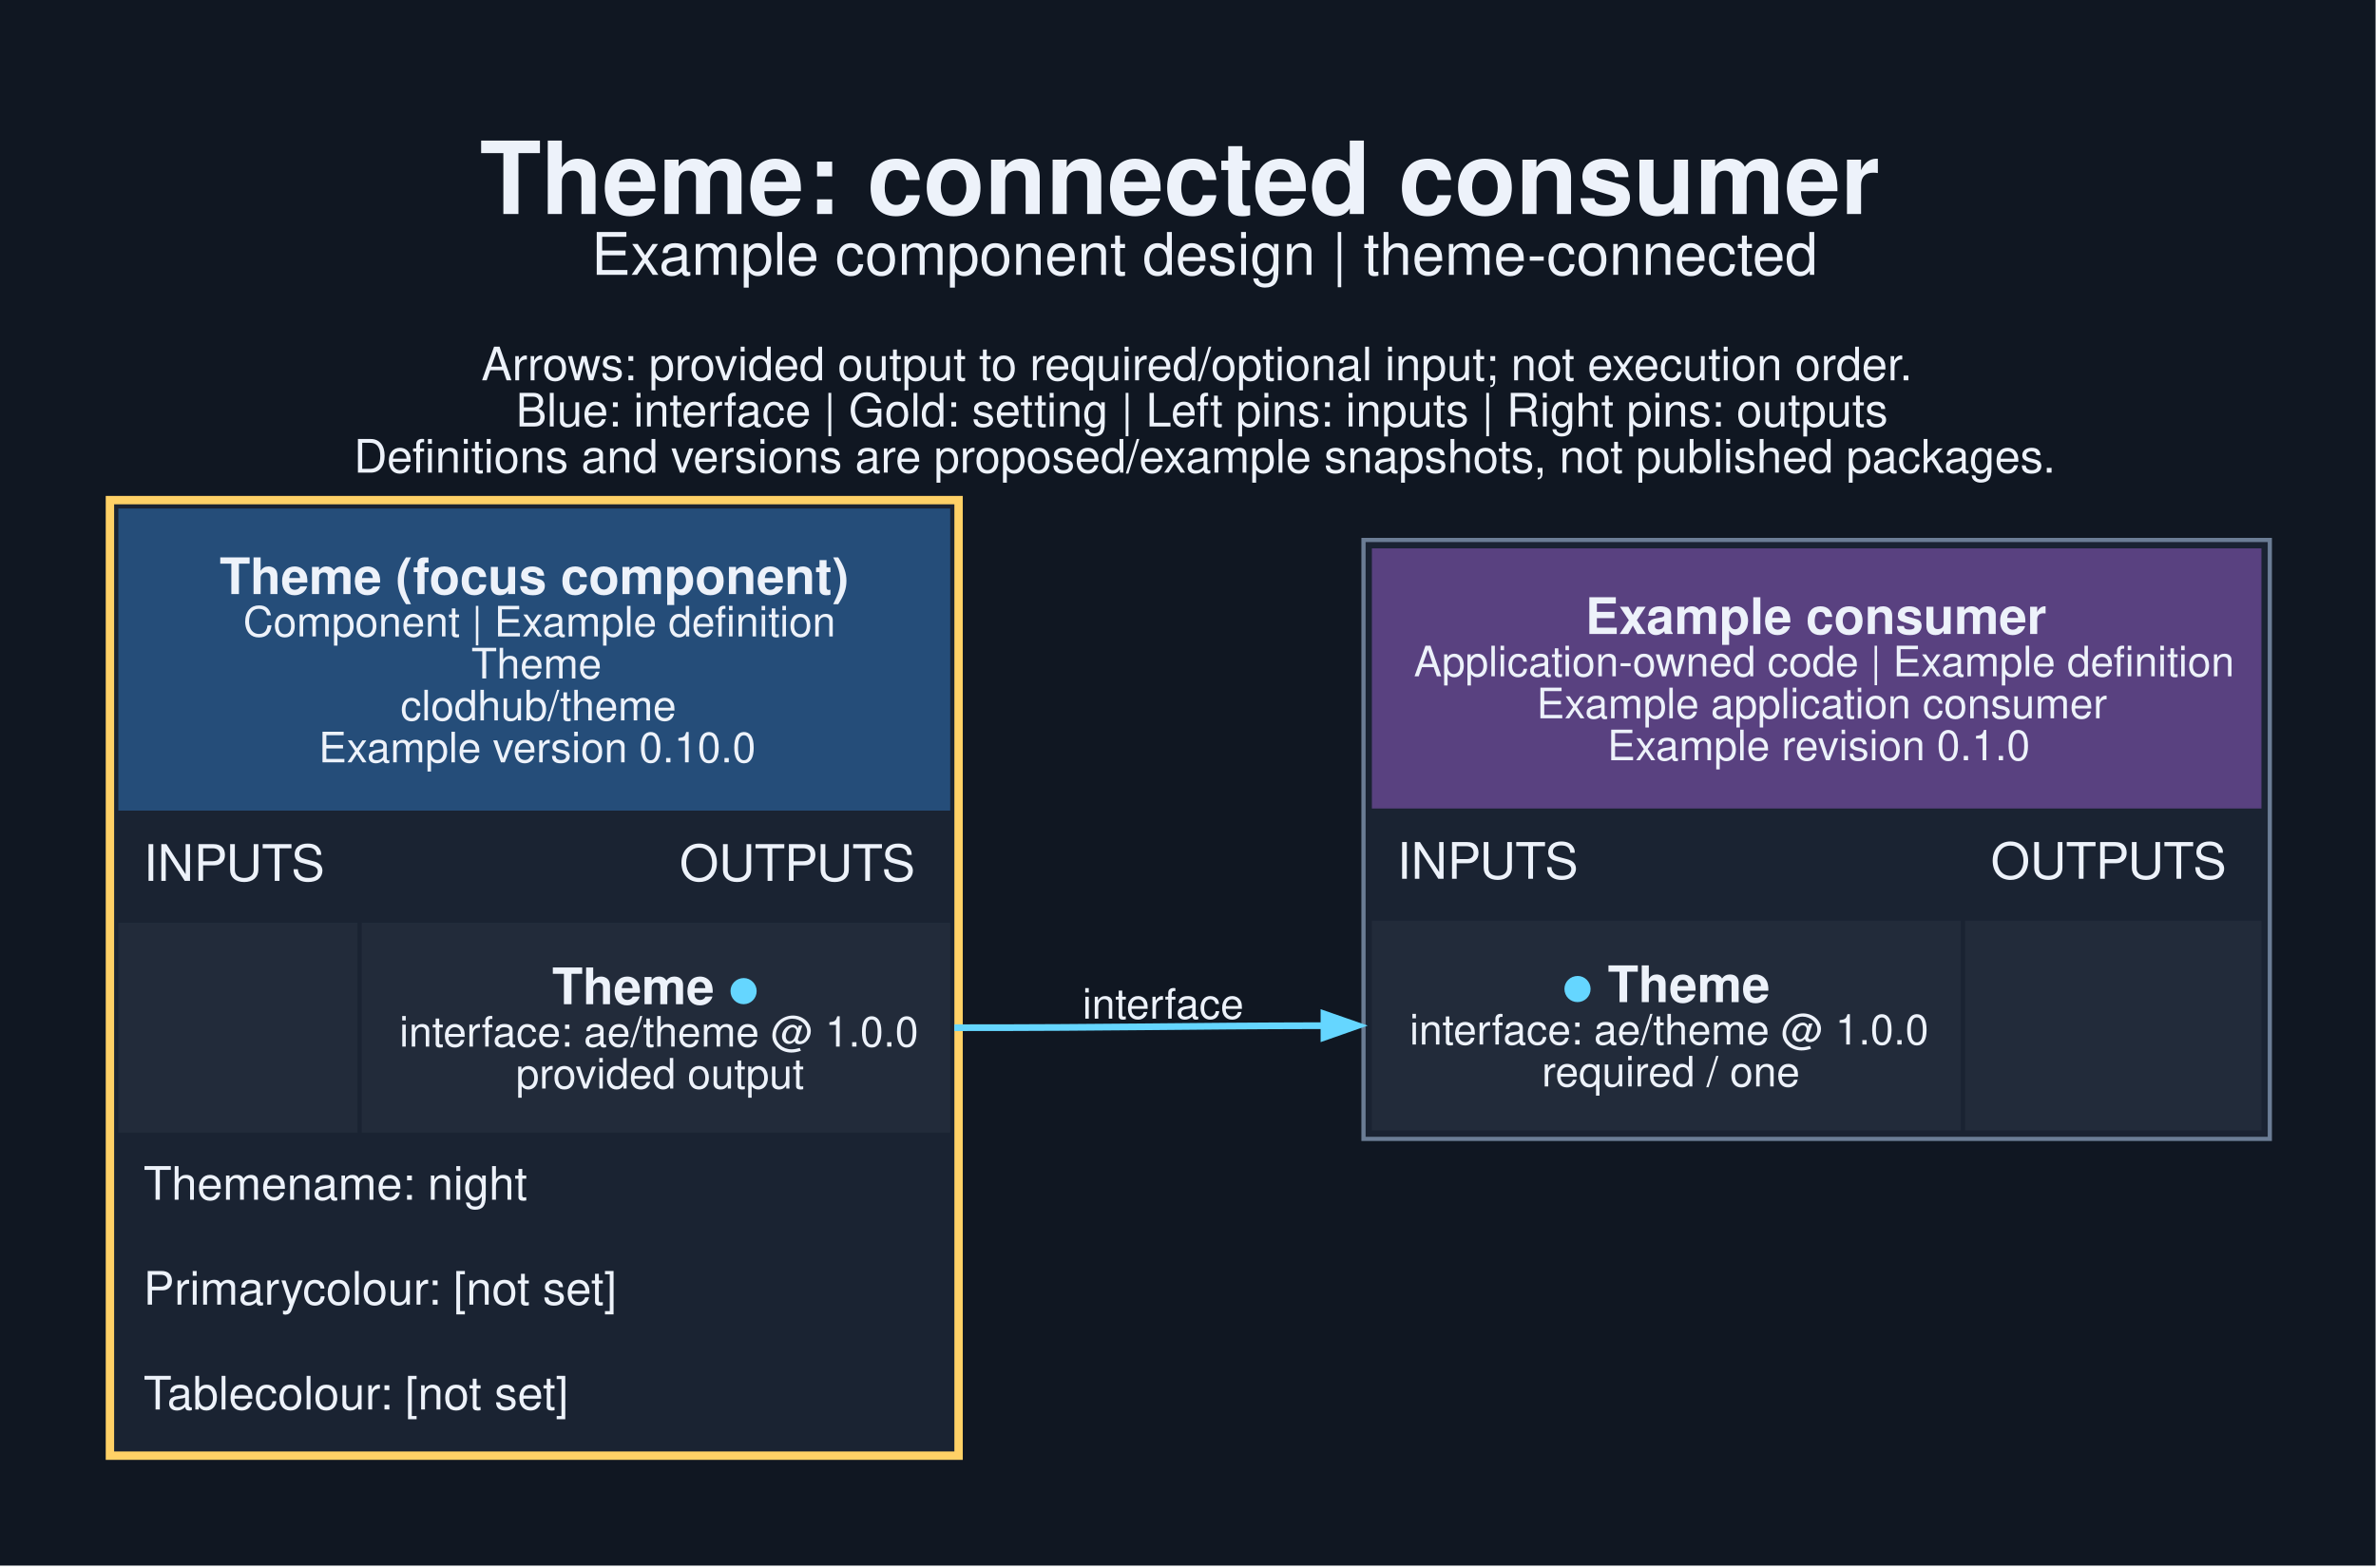
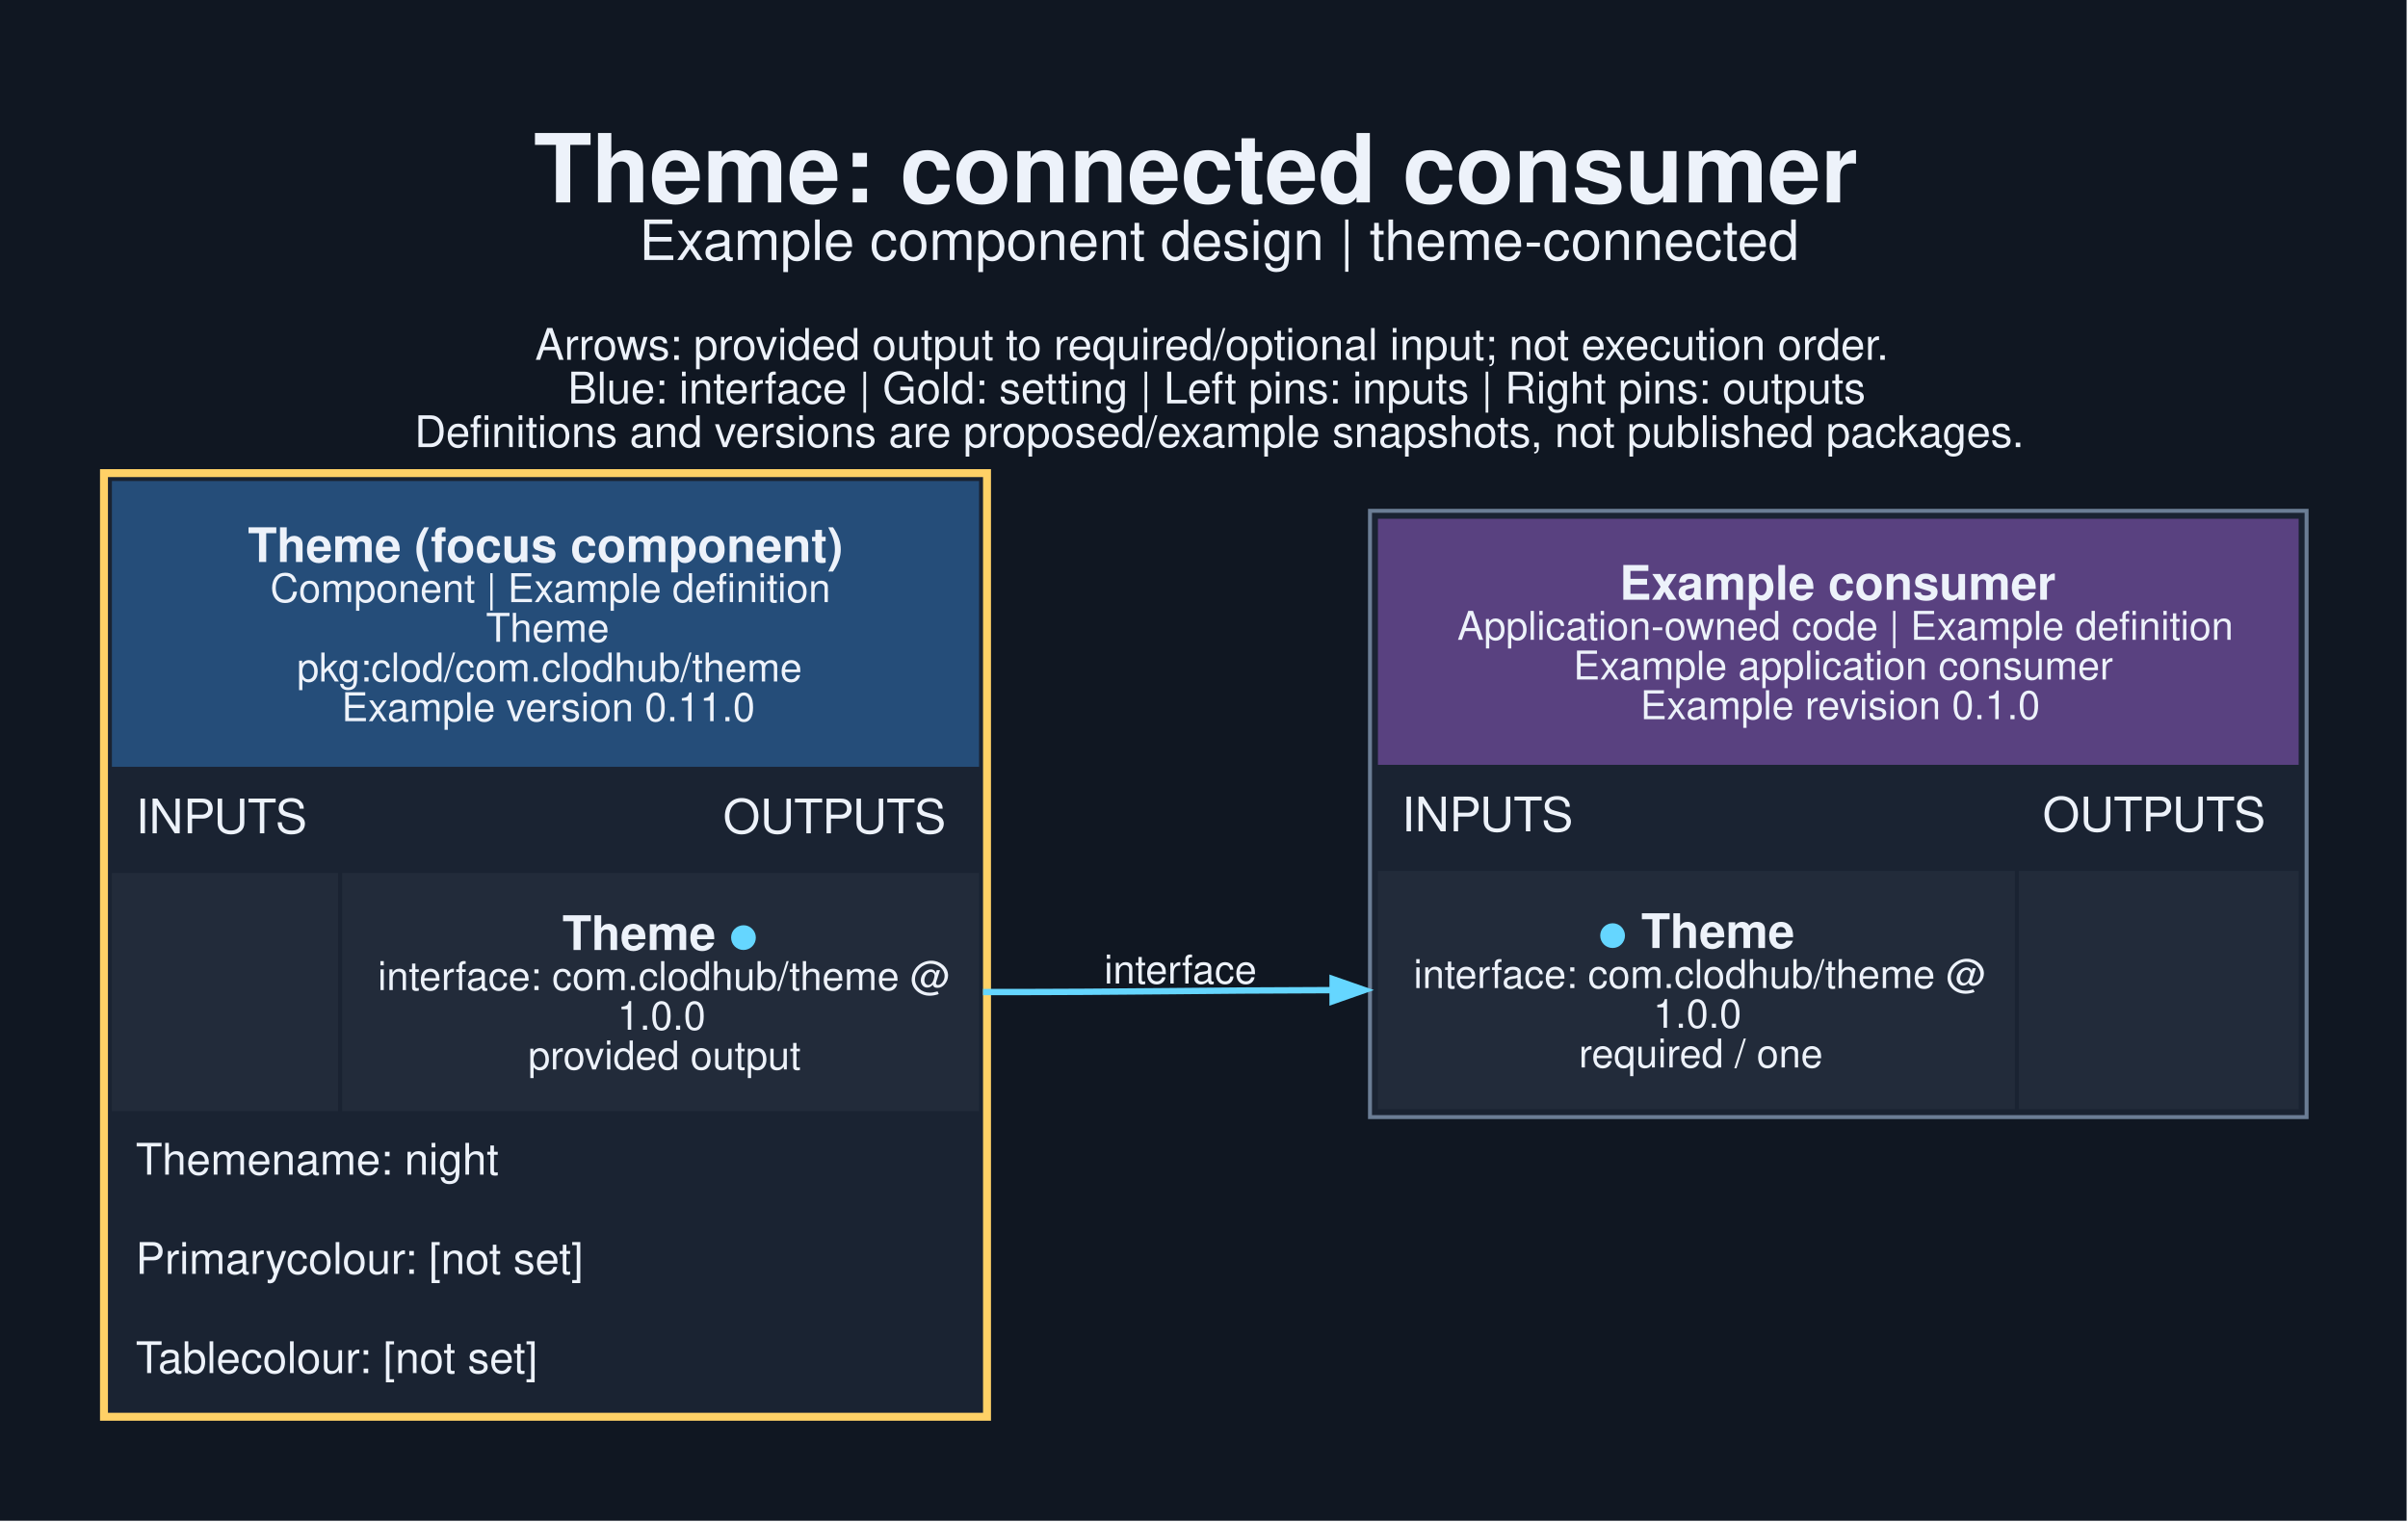
- <svg xmlns="http://www.w3.org/2000/svg" width="755pt" height="498pt" viewBox="0.00 0.00 755.00 498.00">
-   <g id="graph0" class="graph" transform="scale(1.33333 1.33333) rotate(0) translate(25.2 347.95)">
-     <polygon fill="#101722" stroke="none" points="-25.2,25.2 -25.2,-347.95 540.95,-347.95 540.95,25.2 -25.2,25.2" />
-     <text xml:space="preserve" text-anchor="start" x="89.12" y="-296.95" font-family="Helvetica,sans-Serif" font-weight="bold" font-size="24.00" fill="#edf2fa">Theme: connected consumer</text>
-     <text xml:space="preserve" text-anchor="start" x="115.75" y="-282.45" font-family="Helvetica,sans-Serif" font-size="14.00" fill="#edf2fa">Example component design | theme-connected</text>
-     <text xml:space="preserve" text-anchor="start" x="89.5" y="-257.3" font-family="Helvetica,sans-Serif" font-size="11.00" fill="#edf2fa">Arrows: provided output to required/optional input; not execution order.</text>
-     <text xml:space="preserve" text-anchor="start" x="97.75" y="-246.3" font-family="Helvetica,sans-Serif" font-size="11.00" fill="#edf2fa">Blue: interface | Gold: setting | Left pins: inputs | Right pins: outputs</text>
-     <text xml:space="preserve" text-anchor="start" x="59.12" y="-235.3" font-family="Helvetica,sans-Serif" font-size="11.00" fill="#edf2fa">Definitions and versions are proposed/example snapshots, not published packages.</text>
+ <svg xmlns="http://www.w3.org/2000/svg" width="809pt" height="511pt" viewBox="0.00 0.00 809.00 511.00">
+   <g id="graph0" class="graph" transform="scale(1.33333 1.33333) rotate(0) translate(25.2 357.95)">
+     <polygon fill="#101722" stroke="none" points="-25.2,25.2 -25.2,-357.95 581.2,-357.95 581.2,25.2 -25.2,25.2" />
+     <text xml:space="preserve" text-anchor="start" x="109.25" y="-306.95" font-family="Helvetica,sans-Serif" font-weight="bold" font-size="24.00" fill="#edf2fa">Theme: connected consumer</text>
+     <text xml:space="preserve" text-anchor="start" x="135.88" y="-292.45" font-family="Helvetica,sans-Serif" font-size="14.00" fill="#edf2fa">Example component design | theme-connected</text>
+     <text xml:space="preserve" text-anchor="start" x="109.62" y="-267.3" font-family="Helvetica,sans-Serif" font-size="11.00" fill="#edf2fa">Arrows: provided output to required/optional input; not execution order.</text>
+     <text xml:space="preserve" text-anchor="start" x="117.88" y="-256.3" font-family="Helvetica,sans-Serif" font-size="11.00" fill="#edf2fa">Blue: interface | Gold: setting | Left pins: inputs | Right pins: outputs</text>
+     <text xml:space="preserve" text-anchor="start" x="79.25" y="-245.3" font-family="Helvetica,sans-Serif" font-size="11.00" fill="#edf2fa">Definitions and versions are proposed/example snapshots, not published packages.</text>
    <g id="node1" class="node">
-       <polygon fill="#1a2332" stroke="none" points="0,0 0,-229.75 204.25,-229.75 204.25,0 0,0" />
-       <polygon fill="#254d79" stroke="none" points="3,-154.75 3,-226.75 201.25,-226.75 201.25,-154.75 3,-154.75" />
-       <text xml:space="preserve" text-anchor="start" x="27.12" y="-206.35" font-family="Helvetica,sans-Serif" font-weight="bold" font-size="12.00" fill="#edf2fa">Theme (focus component)</text>
-       <text xml:space="preserve" text-anchor="start" x="32.75" y="-196.25" font-family="Helvetica,sans-Serif" font-size="10.00" fill="#edf2fa">Component | Example definition</text>
-       <text xml:space="preserve" text-anchor="start" x="87.12" y="-186.25" font-family="Helvetica,sans-Serif" font-size="10.00" fill="#edf2fa">Theme</text>
-       <text xml:space="preserve" text-anchor="start" x="70.25" y="-176.25" font-family="Helvetica,sans-Serif" font-size="10.00" fill="#edf2fa">clodhub/theme</text>
-       <text xml:space="preserve" text-anchor="start" x="50.75" y="-166.25" font-family="Helvetica,sans-Serif" font-size="10.00" fill="#edf2fa">Example version 0.10.0</text>
-       <text xml:space="preserve" text-anchor="start" x="9" y="-138" font-family="Helvetica,sans-Serif" font-size="12.00" fill="#edf2fa">INPUTS</text>
-       <text xml:space="preserve" text-anchor="start" x="136.75" y="-138" font-family="Helvetica,sans-Serif" font-size="12.00" fill="#edf2fa">OUTPUTS</text>
-       <polygon fill="#222b3a" stroke="none" points="3,-78 3,-128 60,-128 60,-78 3,-78" />
-       <polygon fill="#222b3a" stroke="none" points="61,-78 61,-128 201.25,-128 201.25,-78 61,-78" />
-       <text xml:space="preserve" text-anchor="start" x="106.38" y="-108.6" font-family="Helvetica,sans-Serif" font-weight="bold" font-size="12.00" fill="#edf2fa">Theme </text>
-       <text xml:space="preserve" text-anchor="start" x="148.38" y="-108.6" font-family="Helvetica,sans-Serif" font-weight="bold" font-size="12.00" fill="#65d6ff">●</text>
-       <text xml:space="preserve" text-anchor="start" x="70" y="-98.5" font-family="Helvetica,sans-Serif" font-size="10.00" fill="#edf2fa">interface: ae/theme @ 1.0.0</text>
-       <text xml:space="preserve" text-anchor="start" x="97.75" y="-88.5" font-family="Helvetica,sans-Serif" font-size="10.00" fill="#edf2fa">provided output</text>
+       <polygon fill="#1a2332" stroke="none" points="0,0 0,-239.75 224.5,-239.75 224.5,0 0,0" />
+       <polygon fill="#254d79" stroke="none" points="3,-164.75 3,-236.75 221.5,-236.75 221.5,-164.75 3,-164.75" />
+       <text xml:space="preserve" text-anchor="start" x="37.25" y="-216.35" font-family="Helvetica,sans-Serif" font-weight="bold" font-size="12.00" fill="#edf2fa">Theme (focus component)</text>
+       <text xml:space="preserve" text-anchor="start" x="42.88" y="-206.25" font-family="Helvetica,sans-Serif" font-size="10.00" fill="#edf2fa">Component | Example definition</text>
+       <text xml:space="preserve" text-anchor="start" x="97.25" y="-196.25" font-family="Helvetica,sans-Serif" font-size="10.00" fill="#edf2fa">Theme</text>
+       <text xml:space="preserve" text-anchor="start" x="49.62" y="-186.25" font-family="Helvetica,sans-Serif" font-size="10.00" fill="#edf2fa">pkg:clod/com.clodhub/theme</text>
+       <text xml:space="preserve" text-anchor="start" x="60.88" y="-176.25" font-family="Helvetica,sans-Serif" font-size="10.00" fill="#edf2fa">Example version 0.11.0</text>
+       <text xml:space="preserve" text-anchor="start" x="9" y="-148" font-family="Helvetica,sans-Serif" font-size="12.00" fill="#edf2fa">INPUTS</text>
+       <text xml:space="preserve" text-anchor="start" x="157" y="-148" font-family="Helvetica,sans-Serif" font-size="12.00" fill="#edf2fa">OUTPUTS</text>
+       <polygon fill="#222b3a" stroke="none" points="3,-78 3,-138 60,-138 60,-78 3,-78" />
+       <polygon fill="#222b3a" stroke="none" points="61,-78 61,-138 221.5,-138 221.5,-78 61,-78" />
+       <text xml:space="preserve" text-anchor="start" x="116.5" y="-118.6" font-family="Helvetica,sans-Serif" font-weight="bold" font-size="12.00" fill="#edf2fa">Theme </text>
+       <text xml:space="preserve" text-anchor="start" x="158.5" y="-118.6" font-family="Helvetica,sans-Serif" font-weight="bold" font-size="12.00" fill="#65d6ff">●</text>
+       <text xml:space="preserve" text-anchor="start" x="70" y="-108.5" font-family="Helvetica,sans-Serif" font-size="10.00" fill="#edf2fa">interface: com.clodhub/theme @</text>
+       <text xml:space="preserve" text-anchor="start" x="130.38" y="-98.5" font-family="Helvetica,sans-Serif" font-size="10.00" fill="#edf2fa">1.0.0</text>
+       <text xml:space="preserve" text-anchor="start" x="107.88" y="-88.5" font-family="Helvetica,sans-Serif" font-size="10.00" fill="#edf2fa">provided output</text>
      <text xml:space="preserve" text-anchor="start" x="9" y="-62" font-family="Helvetica,sans-Serif" font-size="11.00" fill="#edf2fa">Themename: night</text>
      <text xml:space="preserve" text-anchor="start" x="9" y="-37" font-family="Helvetica,sans-Serif" font-size="11.00" fill="#edf2fa">Primarycolour: [not set]</text>
      <text xml:space="preserve" text-anchor="start" x="9" y="-12" font-family="Helvetica,sans-Serif" font-size="11.00" fill="#edf2fa">Tablecolour: [not set]</text>
-       <polygon fill="none" stroke="#ffd166" stroke-width="2" points="1,-1 1,-228.75 203.25,-228.75 203.25,-1 1,-1" />
+       <polygon fill="none" stroke="#ffd166" stroke-width="2" points="1,-1 1,-238.75 223.5,-238.75 223.5,-1 1,-1" />
    </g>
    <g id="node2" class="node">
-       <polygon fill="#1a2332" stroke="none" points="299.75,-76.5 299.75,-219.25 515.75,-219.25 515.75,-76.5 299.75,-76.5" />
-       <polygon fill="#594180" stroke="none" points="301.75,-155.25 301.75,-217.25 513.75,-217.25 513.75,-155.25 301.75,-155.25" />
-       <text xml:space="preserve" text-anchor="start" x="352.62" y="-196.85" font-family="Helvetica,sans-Serif" font-weight="bold" font-size="12.00" fill="#edf2fa">Example consumer</text>
-       <text xml:space="preserve" text-anchor="start" x="311.75" y="-186.75" font-family="Helvetica,sans-Serif" font-size="10.00" fill="#edf2fa">Application-owned code | Example definition</text>
-       <text xml:space="preserve" text-anchor="start" x="341" y="-176.75" font-family="Helvetica,sans-Serif" font-size="10.00" fill="#edf2fa">Example application consumer</text>
-       <text xml:space="preserve" text-anchor="start" x="357.88" y="-166.75" font-family="Helvetica,sans-Serif" font-size="10.00" fill="#edf2fa">Example revision 0.1.0</text>
-       <text xml:space="preserve" text-anchor="start" x="307.75" y="-138.5" font-family="Helvetica,sans-Serif" font-size="12.00" fill="#edf2fa">INPUTS</text>
-       <text xml:space="preserve" text-anchor="start" x="449.25" y="-138.5" font-family="Helvetica,sans-Serif" font-size="12.00" fill="#edf2fa">OUTPUTS</text>
-       <polygon fill="#222b3a" stroke="none" points="301.75,-78.5 301.75,-128.5 442.12,-128.5 442.12,-78.5 301.75,-78.5" />
-       <text xml:space="preserve" text-anchor="start" x="347.12" y="-109.1" font-family="Helvetica,sans-Serif" font-weight="bold" font-size="12.00" fill="#65d6ff">●</text>
-       <text xml:space="preserve" text-anchor="start" x="354.62" y="-109.1" font-family="Helvetica,sans-Serif" font-weight="bold" font-size="12.00" fill="#edf2fa"> Theme</text>
-       <text xml:space="preserve" text-anchor="start" x="310.75" y="-99" font-family="Helvetica,sans-Serif" font-size="10.00" fill="#edf2fa">interface: ae/theme @ 1.0.0</text>
-       <text xml:space="preserve" text-anchor="start" x="342.25" y="-89" font-family="Helvetica,sans-Serif" font-size="10.00" fill="#edf2fa">required / one</text>
-       <polygon fill="#222b3a" stroke="none" points="443.12,-78.5 443.12,-128.5 513.75,-128.5 513.75,-78.5 443.12,-78.5" />
-       <polygon fill="none" stroke="#6b7d95" points="299.75,-76.5 299.75,-219.25 515.75,-219.25 515.75,-76.5 299.75,-76.5" />
+       <polygon fill="#1a2332" stroke="none" points="320,-76.5 320,-229.25 556,-229.25 556,-76.5 320,-76.5" />
+       <polygon fill="#594180" stroke="none" points="322,-165.25 322,-227.25 554,-227.25 554,-165.25 322,-165.25" />
+       <text xml:space="preserve" text-anchor="start" x="382.88" y="-206.85" font-family="Helvetica,sans-Serif" font-weight="bold" font-size="12.00" fill="#edf2fa">Example consumer</text>
+       <text xml:space="preserve" text-anchor="start" x="342" y="-196.75" font-family="Helvetica,sans-Serif" font-size="10.00" fill="#edf2fa">Application-owned code | Example definition</text>
+       <text xml:space="preserve" text-anchor="start" x="371.25" y="-186.75" font-family="Helvetica,sans-Serif" font-size="10.00" fill="#edf2fa">Example application consumer</text>
+       <text xml:space="preserve" text-anchor="start" x="388.12" y="-176.75" font-family="Helvetica,sans-Serif" font-size="10.00" fill="#edf2fa">Example revision 0.1.0</text>
+       <text xml:space="preserve" text-anchor="start" x="328" y="-148.5" font-family="Helvetica,sans-Serif" font-size="12.00" fill="#edf2fa">INPUTS</text>
+       <text xml:space="preserve" text-anchor="start" x="489.5" y="-148.5" font-family="Helvetica,sans-Serif" font-size="12.00" fill="#edf2fa">OUTPUTS</text>
+       <polygon fill="#222b3a" stroke="none" points="322,-78.5 322,-138.5 482.5,-138.5 482.5,-78.5 322,-78.5" />
+       <text xml:space="preserve" text-anchor="start" x="377.5" y="-119.1" font-family="Helvetica,sans-Serif" font-weight="bold" font-size="12.00" fill="#65d6ff">●</text>
+       <text xml:space="preserve" text-anchor="start" x="385" y="-119.1" font-family="Helvetica,sans-Serif" font-weight="bold" font-size="12.00" fill="#edf2fa"> Theme</text>
+       <text xml:space="preserve" text-anchor="start" x="331" y="-109" font-family="Helvetica,sans-Serif" font-size="10.00" fill="#edf2fa">interface: com.clodhub/theme @</text>
+       <text xml:space="preserve" text-anchor="start" x="391.38" y="-99" font-family="Helvetica,sans-Serif" font-size="10.00" fill="#edf2fa">1.0.0</text>
+       <text xml:space="preserve" text-anchor="start" x="372.62" y="-89" font-family="Helvetica,sans-Serif" font-size="10.00" fill="#edf2fa">required / one</text>
+       <polygon fill="#222b3a" stroke="none" points="483.5,-78.5 483.5,-138.5 554,-138.5 554,-78.5 483.5,-78.5" />
+       <polygon fill="none" stroke="#6b7d95" points="320,-76.5 320,-229.25 556,-229.25 556,-76.5 320,-76.5" />
    </g>
    <g id="edge1" class="edge">
-       <path fill="none" stroke="#65d6ff" stroke-width="1.6" d="M202.25,-103C242.44,-103 254.96,-103.42 290.6,-103.49" />
-       <polygon fill="#65d6ff" stroke="#65d6ff" stroke-width="1.6" points="290.33,-106.29 298.33,-103.5 290.33,-100.69 290.33,-106.29" />
-       <text xml:space="preserve" text-anchor="middle" x="252" y="-105.15" font-family="Helvetica,sans-Serif" font-size="10.00" fill="#edf2fa">interface</text>
+       <path fill="none" stroke="#65d6ff" stroke-width="1.6" d="M222.5,-108C262.69,-108 275.21,-108.42 310.85,-108.49" />
+       <polygon fill="#65d6ff" stroke="#65d6ff" stroke-width="1.6" points="310.58,-111.29 318.58,-108.5 310.58,-105.69 310.58,-111.29" />
+       <text xml:space="preserve" text-anchor="middle" x="272.25" y="-110.15" font-family="Helvetica,sans-Serif" font-size="10.00" fill="#edf2fa">interface</text>
    </g>
  </g>
</svg>
